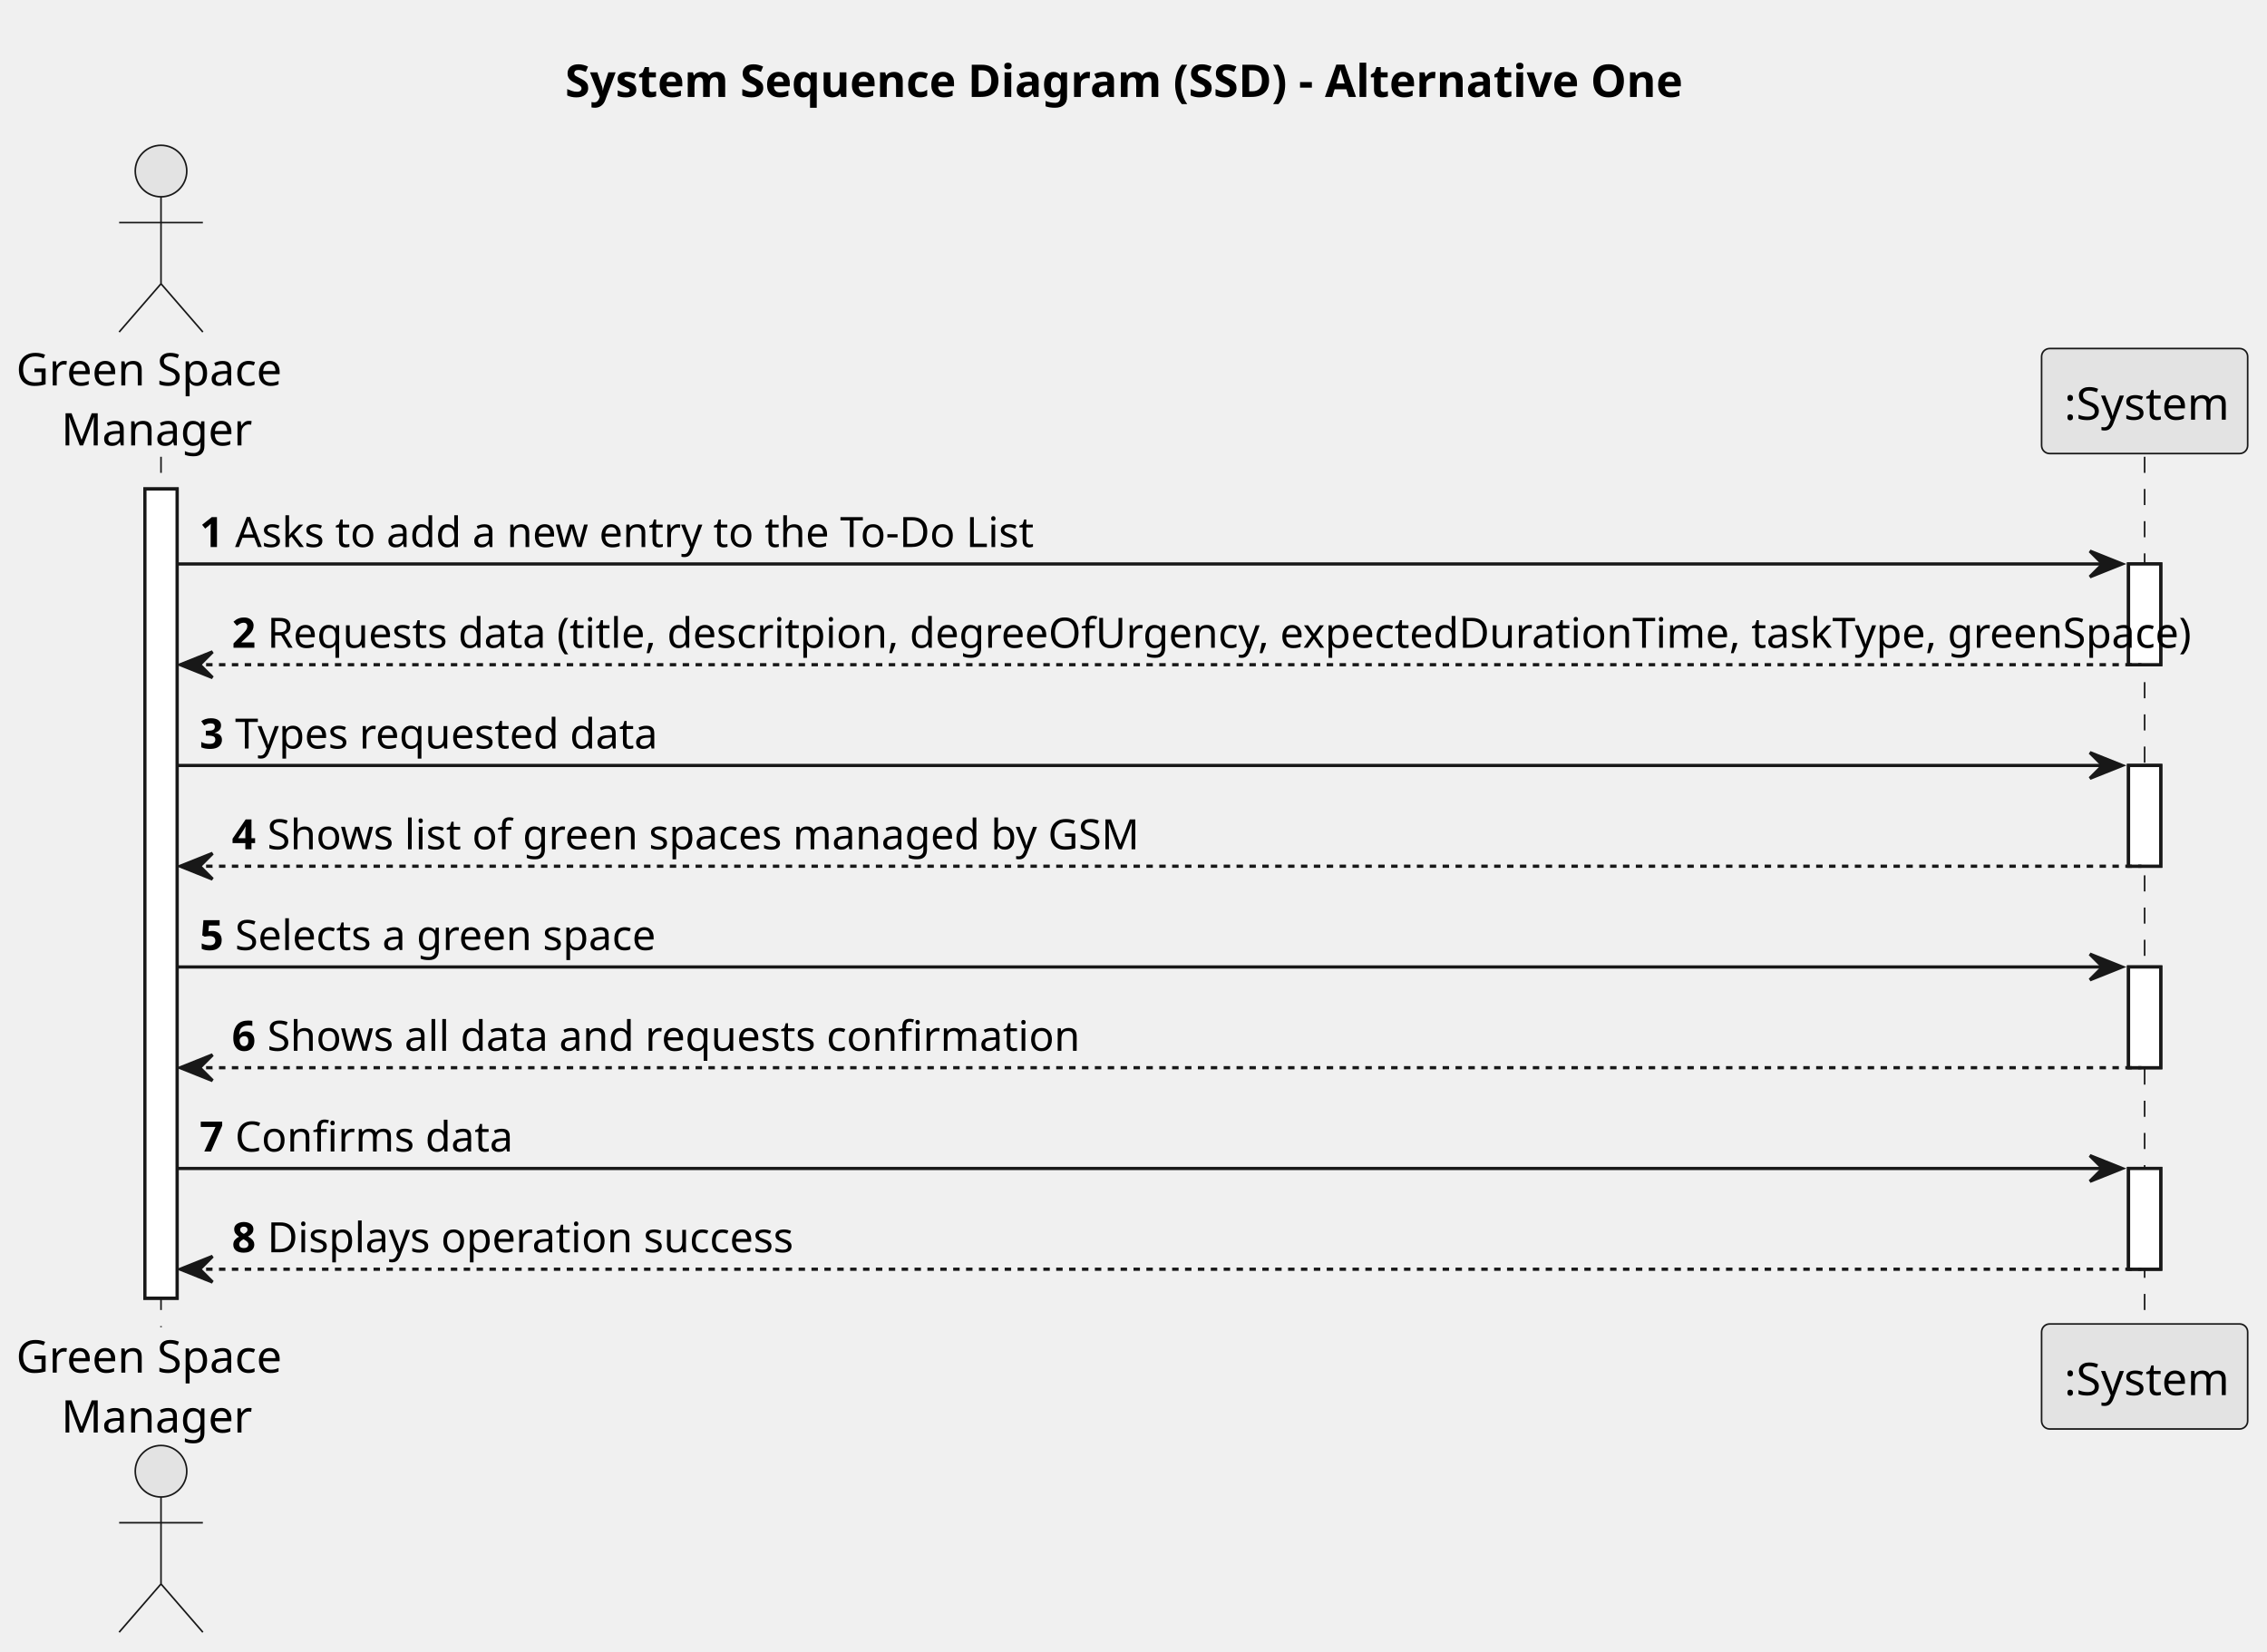
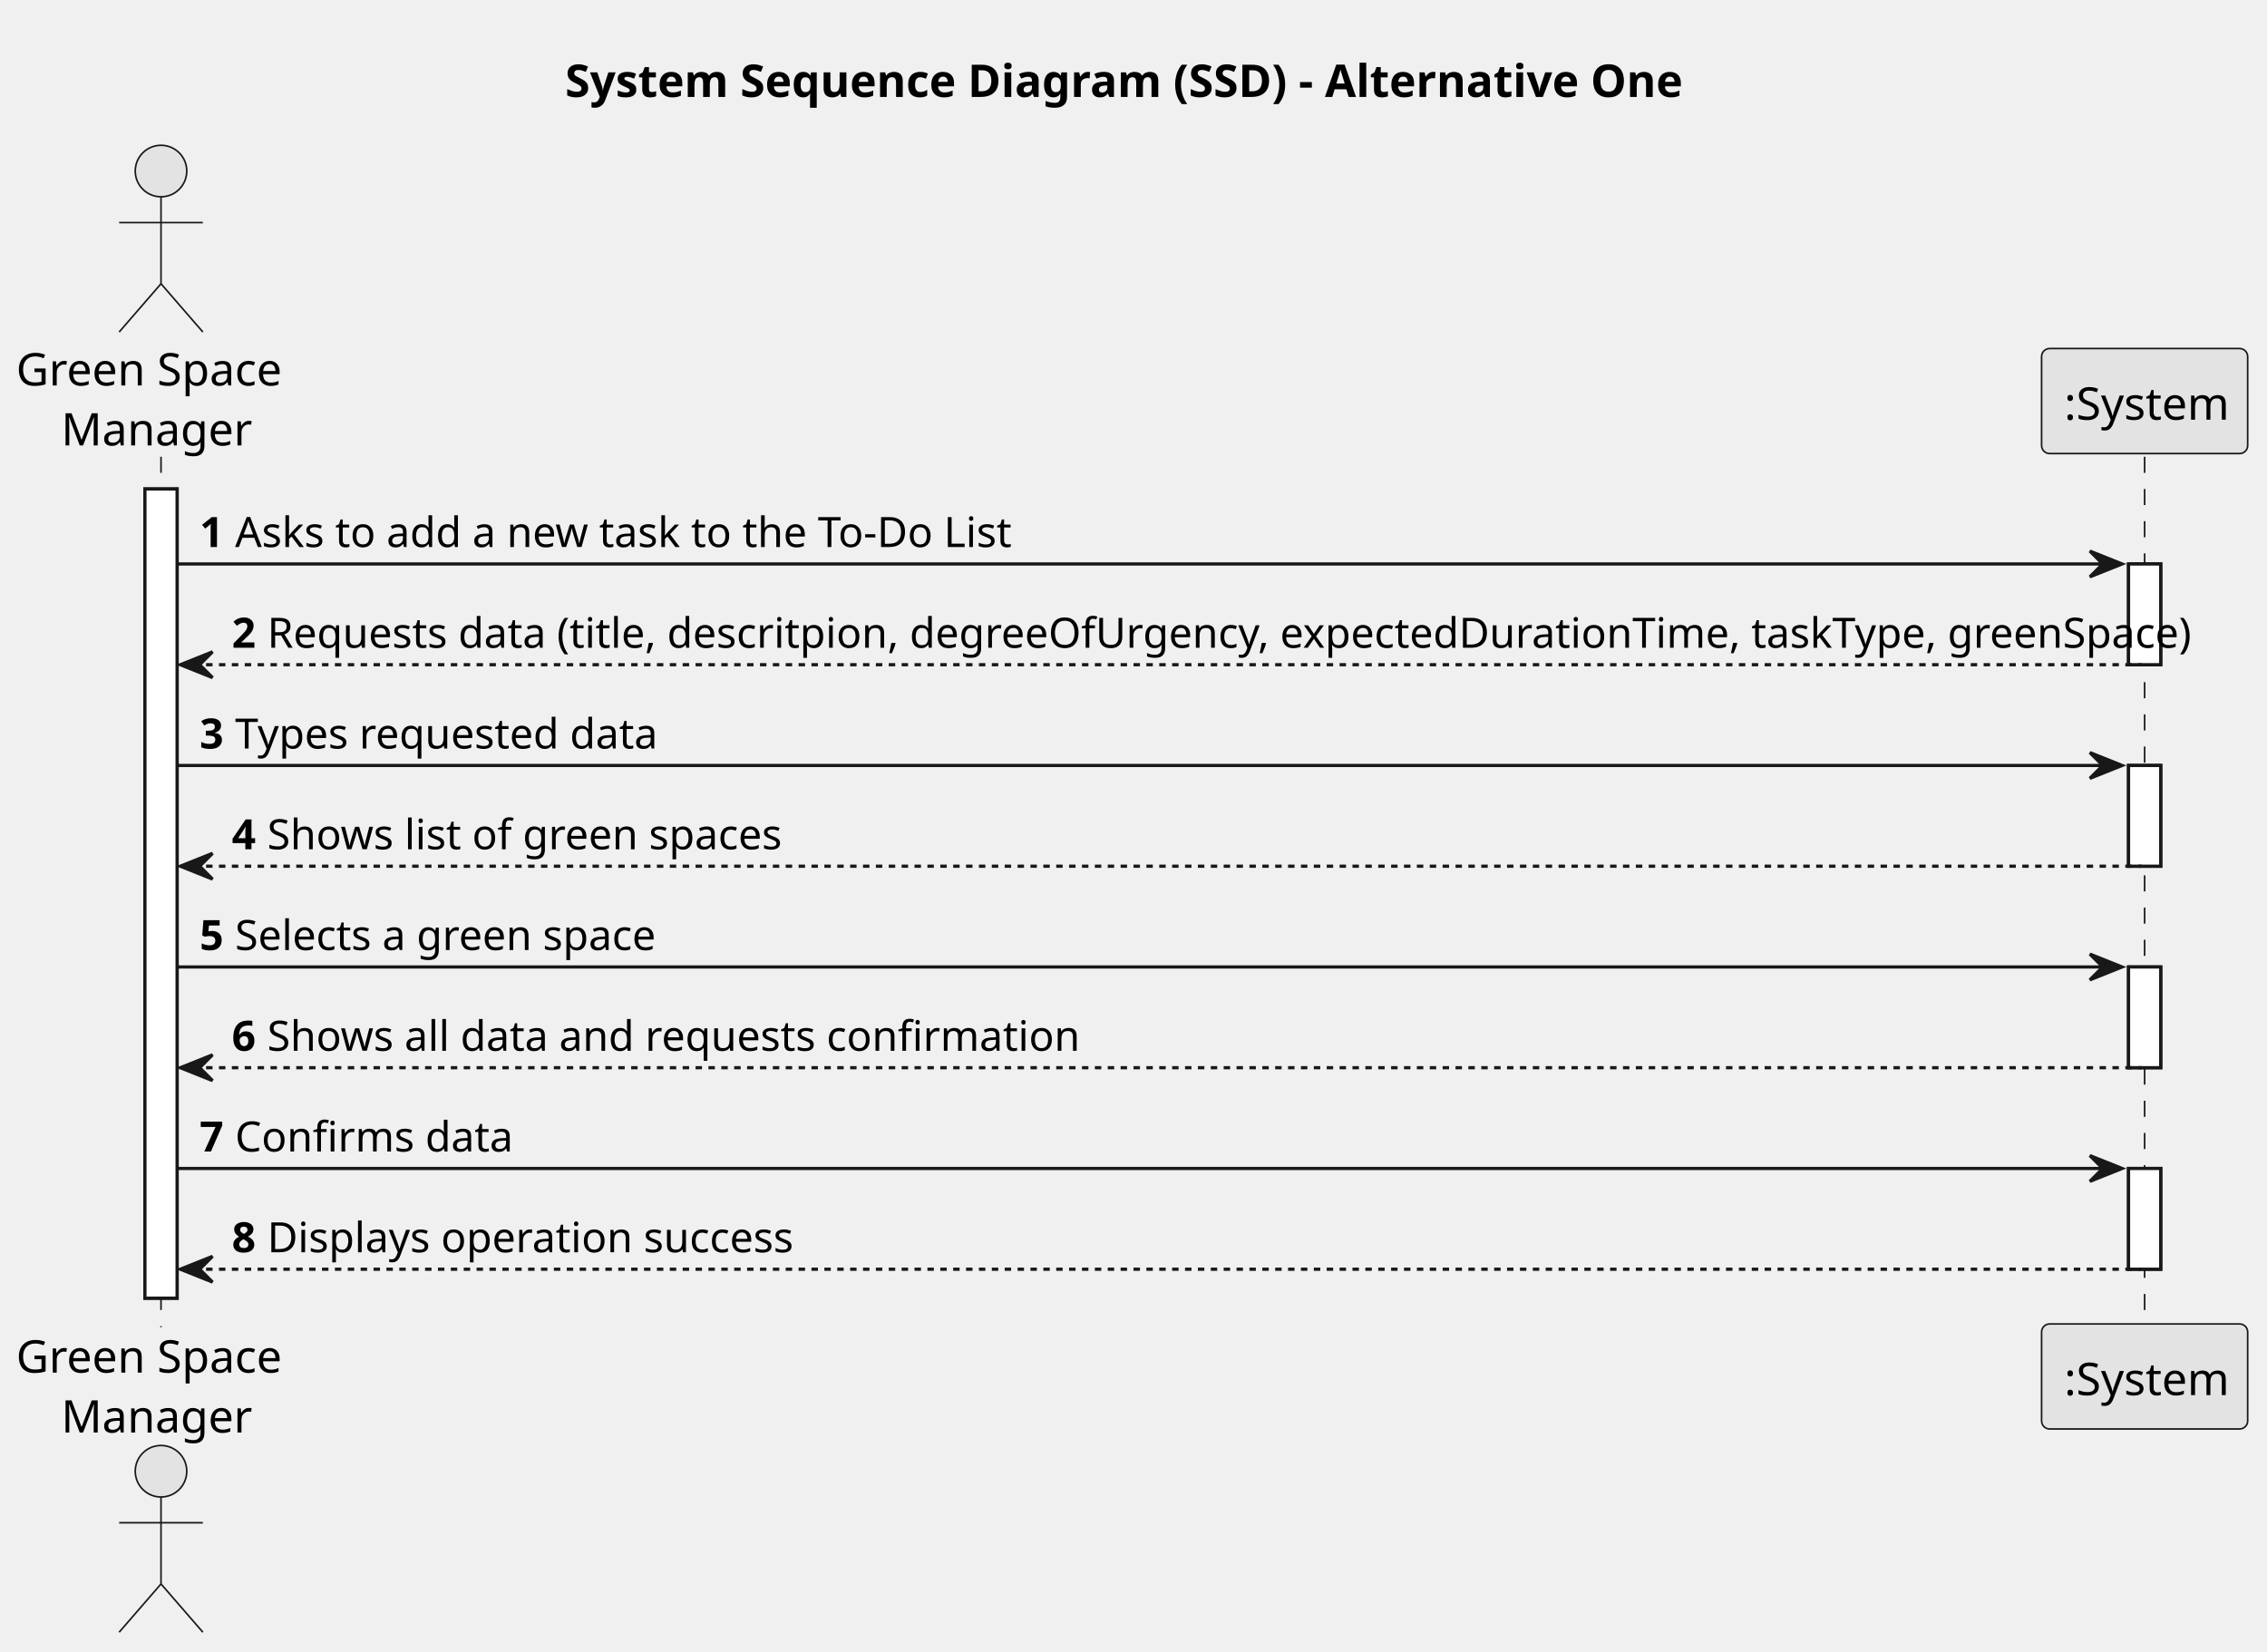
<svg xmlns="http://www.w3.org/2000/svg" contentStyleType="text/css" height="513px" preserveAspectRatio="none" style="width:704px;height:513px;background:#FFFFFF;" version="1.1" viewBox="0 0 704 513" width="704px" zoomAndPan="magnify">
  <defs />
  <g>
    <text fill="#000000" font-family="sans-serif" font-size="14" font-weight="bold" lengthAdjust="spacing" textLength="351" x="175.5" y="30.107">System Sequence Diagram (SSD) - Alternative One</text>
    <rect fill="#FFFFFF" height="251.328" style="stroke:#181818;stroke-width:1.0;" width="10" x="45" y="151.863" />
    <rect fill="#FFFFFF" height="31.291" style="stroke:#181818;stroke-width:1.0;" width="10" x="661" y="175.154" />
    <rect fill="#FFFFFF" height="31.291" style="stroke:#181818;stroke-width:1.0;" width="10" x="661" y="237.736" />
    <rect fill="#FFFFFF" height="31.291" style="stroke:#181818;stroke-width:1.0;" width="10" x="661" y="300.318" />
    <rect fill="#FFFFFF" height="31.291" style="stroke:#181818;stroke-width:1.0;" width="10" x="661" y="362.9" />
    <line style="stroke:#181818;stroke-width:0.5;stroke-dasharray:5.0,5.0;" x1="50" x2="50" y1="141.863" y2="412.191" />
    <line style="stroke:#181818;stroke-width:0.5;stroke-dasharray:5.0,5.0;" x1="666" x2="666" y1="141.863" y2="412.191" />
    <text fill="#000000" font-family="sans-serif" font-size="14" lengthAdjust="spacing" textLength="84" x="5" y="119.728">Green Space</text>
    <text fill="#000000" font-family="sans-serif" font-size="14" lengthAdjust="spacing" textLength="56" x="19" y="138.35">Manager</text>
    <ellipse cx="50" cy="53.121" fill="#E3E3E3" rx="8" ry="8" style="stroke:#181818;stroke-width:0.5;" />
    <path d="M50,61.121 L50,88.121 M37,69.121 L63,69.121 M50,88.121 L37,103.121 M50,88.121 L63,103.121 " fill="none" style="stroke:#181818;stroke-width:0.5;" />
    <text fill="#000000" font-family="sans-serif" font-size="14" lengthAdjust="spacing" textLength="84" x="5" y="426.299">Green Space</text>
    <text fill="#000000" font-family="sans-serif" font-size="14" lengthAdjust="spacing" textLength="56" x="19" y="444.92">Manager</text>
    <ellipse cx="50" cy="456.934" fill="#E3E3E3" rx="8" ry="8" style="stroke:#181818;stroke-width:0.5;" />
    <path d="M50,464.934 L50,491.934 M37,472.934 L63,472.934 M50,491.934 L37,506.934 M50,491.934 L63,506.934 " fill="none" style="stroke:#181818;stroke-width:0.5;" />
    <rect fill="#E3E3E3" height="32.621" rx="2.5" ry="2.5" style="stroke:#181818;stroke-width:0.5;" width="64" x="634" y="108.242" />
    <text fill="#000000" font-family="sans-serif" font-size="14" lengthAdjust="spacing" textLength="50" x="641" y="130.35">:System</text>
    <rect fill="#E3E3E3" height="32.621" rx="2.5" ry="2.5" style="stroke:#181818;stroke-width:0.5;" width="64" x="634" y="411.191" />
    <text fill="#000000" font-family="sans-serif" font-size="14" lengthAdjust="spacing" textLength="50" x="641" y="433.299">:System</text>
    <rect fill="#FFFFFF" height="251.328" style="stroke:#181818;stroke-width:1.0;" width="10" x="45" y="151.863" />
    <rect fill="#FFFFFF" height="31.291" style="stroke:#181818;stroke-width:1.0;" width="10" x="661" y="175.154" />
    <rect fill="#FFFFFF" height="31.291" style="stroke:#181818;stroke-width:1.0;" width="10" x="661" y="237.736" />
    <rect fill="#FFFFFF" height="31.291" style="stroke:#181818;stroke-width:1.0;" width="10" x="661" y="300.318" />
    <rect fill="#FFFFFF" height="31.291" style="stroke:#181818;stroke-width:1.0;" width="10" x="661" y="362.9" />
    <polygon fill="#181818" points="649,171.154,659,175.154,649,179.154,653,175.154" style="stroke:#181818;stroke-width:1.0;" />
    <line style="stroke:#181818;stroke-width:1.0;" x1="55" x2="655" y1="175.154" y2="175.154" />
    <text fill="#000000" font-family="sans-serif" font-size="13" font-weight="bold" lengthAdjust="spacing" textLength="7" x="62" y="169.892">1</text>
-     <text fill="#000000" font-family="sans-serif" font-size="13" lengthAdjust="spacing" textLength="241" x="73" y="169.892">Asks to add a new entry to the To-Do List</text>
+     <text fill="#000000" font-family="sans-serif" font-size="13" lengthAdjust="spacing" textLength="237" x="73" y="169.892">Asks to add a new task to the To-Do List</text>
    <polygon fill="#181818" points="66,202.445,56,206.445,66,210.445,62,206.445" style="stroke:#181818;stroke-width:1.0;" />
    <line style="stroke:#181818;stroke-width:1.0;stroke-dasharray:2.0,2.0;" x1="60" x2="665" y1="206.445" y2="206.445" />
    <text fill="#000000" font-family="sans-serif" font-size="13" font-weight="bold" lengthAdjust="spacing" textLength="7" x="72" y="201.183">2</text>
    <text fill="#000000" font-family="sans-serif" font-size="13" lengthAdjust="spacing" textLength="571" x="83" y="201.183">Requests data (title, descritpion, degreeOfUrgency, expectedDurationTime, taskType, greenSpace)</text>
    <polygon fill="#181818" points="649,233.736,659,237.736,649,241.736,653,237.736" style="stroke:#181818;stroke-width:1.0;" />
    <line style="stroke:#181818;stroke-width:1.0;" x1="55" x2="655" y1="237.736" y2="237.736" />
    <text fill="#000000" font-family="sans-serif" font-size="13" font-weight="bold" lengthAdjust="spacing" textLength="7" x="62" y="232.474">3</text>
    <text fill="#000000" font-family="sans-serif" font-size="13" lengthAdjust="spacing" textLength="125" x="73" y="232.474">Types requested data</text>
    <polygon fill="#181818" points="66,265.027,56,269.027,66,273.027,62,269.027" style="stroke:#181818;stroke-width:1.0;" />
    <line style="stroke:#181818;stroke-width:1.0;stroke-dasharray:2.0,2.0;" x1="60" x2="665" y1="269.027" y2="269.027" />
    <text fill="#000000" font-family="sans-serif" font-size="13" font-weight="bold" lengthAdjust="spacing" textLength="7" x="72" y="263.765">4</text>
-     <text fill="#000000" font-family="sans-serif" font-size="13" lengthAdjust="spacing" textLength="265" x="83" y="263.765">Shows list of green spaces managed by GSM</text>
+     <text fill="#000000" font-family="sans-serif" font-size="13" lengthAdjust="spacing" textLength="156" x="83" y="263.765">Shows list of green spaces</text>
    <polygon fill="#181818" points="649,296.318,659,300.318,649,304.318,653,300.318" style="stroke:#181818;stroke-width:1.0;" />
    <line style="stroke:#181818;stroke-width:1.0;" x1="55" x2="655" y1="300.318" y2="300.318" />
    <text fill="#000000" font-family="sans-serif" font-size="13" font-weight="bold" lengthAdjust="spacing" textLength="7" x="62" y="295.056">5</text>
    <text fill="#000000" font-family="sans-serif" font-size="13" lengthAdjust="spacing" textLength="130" x="73" y="295.056">Selects a green space</text>
    <polygon fill="#181818" points="66,327.609,56,331.609,66,335.609,62,331.609" style="stroke:#181818;stroke-width:1.0;" />
    <line style="stroke:#181818;stroke-width:1.0;stroke-dasharray:2.0,2.0;" x1="60" x2="665" y1="331.609" y2="331.609" />
    <text fill="#000000" font-family="sans-serif" font-size="13" font-weight="bold" lengthAdjust="spacing" textLength="7" x="72" y="326.347">6</text>
    <text fill="#000000" font-family="sans-serif" font-size="13" lengthAdjust="spacing" textLength="238" x="83" y="326.347">Shows all data and requests confirmation</text>
    <polygon fill="#181818" points="649,358.9,659,362.9,649,366.9,653,362.9" style="stroke:#181818;stroke-width:1.0;" />
    <line style="stroke:#181818;stroke-width:1.0;" x1="55" x2="655" y1="362.9" y2="362.9" />
    <text fill="#000000" font-family="sans-serif" font-size="13" font-weight="bold" lengthAdjust="spacing" textLength="7" x="62" y="357.638">7</text>
    <text fill="#000000" font-family="sans-serif" font-size="13" lengthAdjust="spacing" textLength="80" x="73" y="357.638">Confirms data</text>
    <polygon fill="#181818" points="66,390.191,56,394.191,66,398.191,62,394.191" style="stroke:#181818;stroke-width:1.0;" />
    <line style="stroke:#181818;stroke-width:1.0;stroke-dasharray:2.0,2.0;" x1="60" x2="665" y1="394.191" y2="394.191" />
    <text fill="#000000" font-family="sans-serif" font-size="13" font-weight="bold" lengthAdjust="spacing" textLength="7" x="72" y="388.929">8</text>
    <text fill="#000000" font-family="sans-serif" font-size="13" lengthAdjust="spacing" textLength="160" x="83" y="388.929">Displays operation success</text>
  </g>
</svg>
